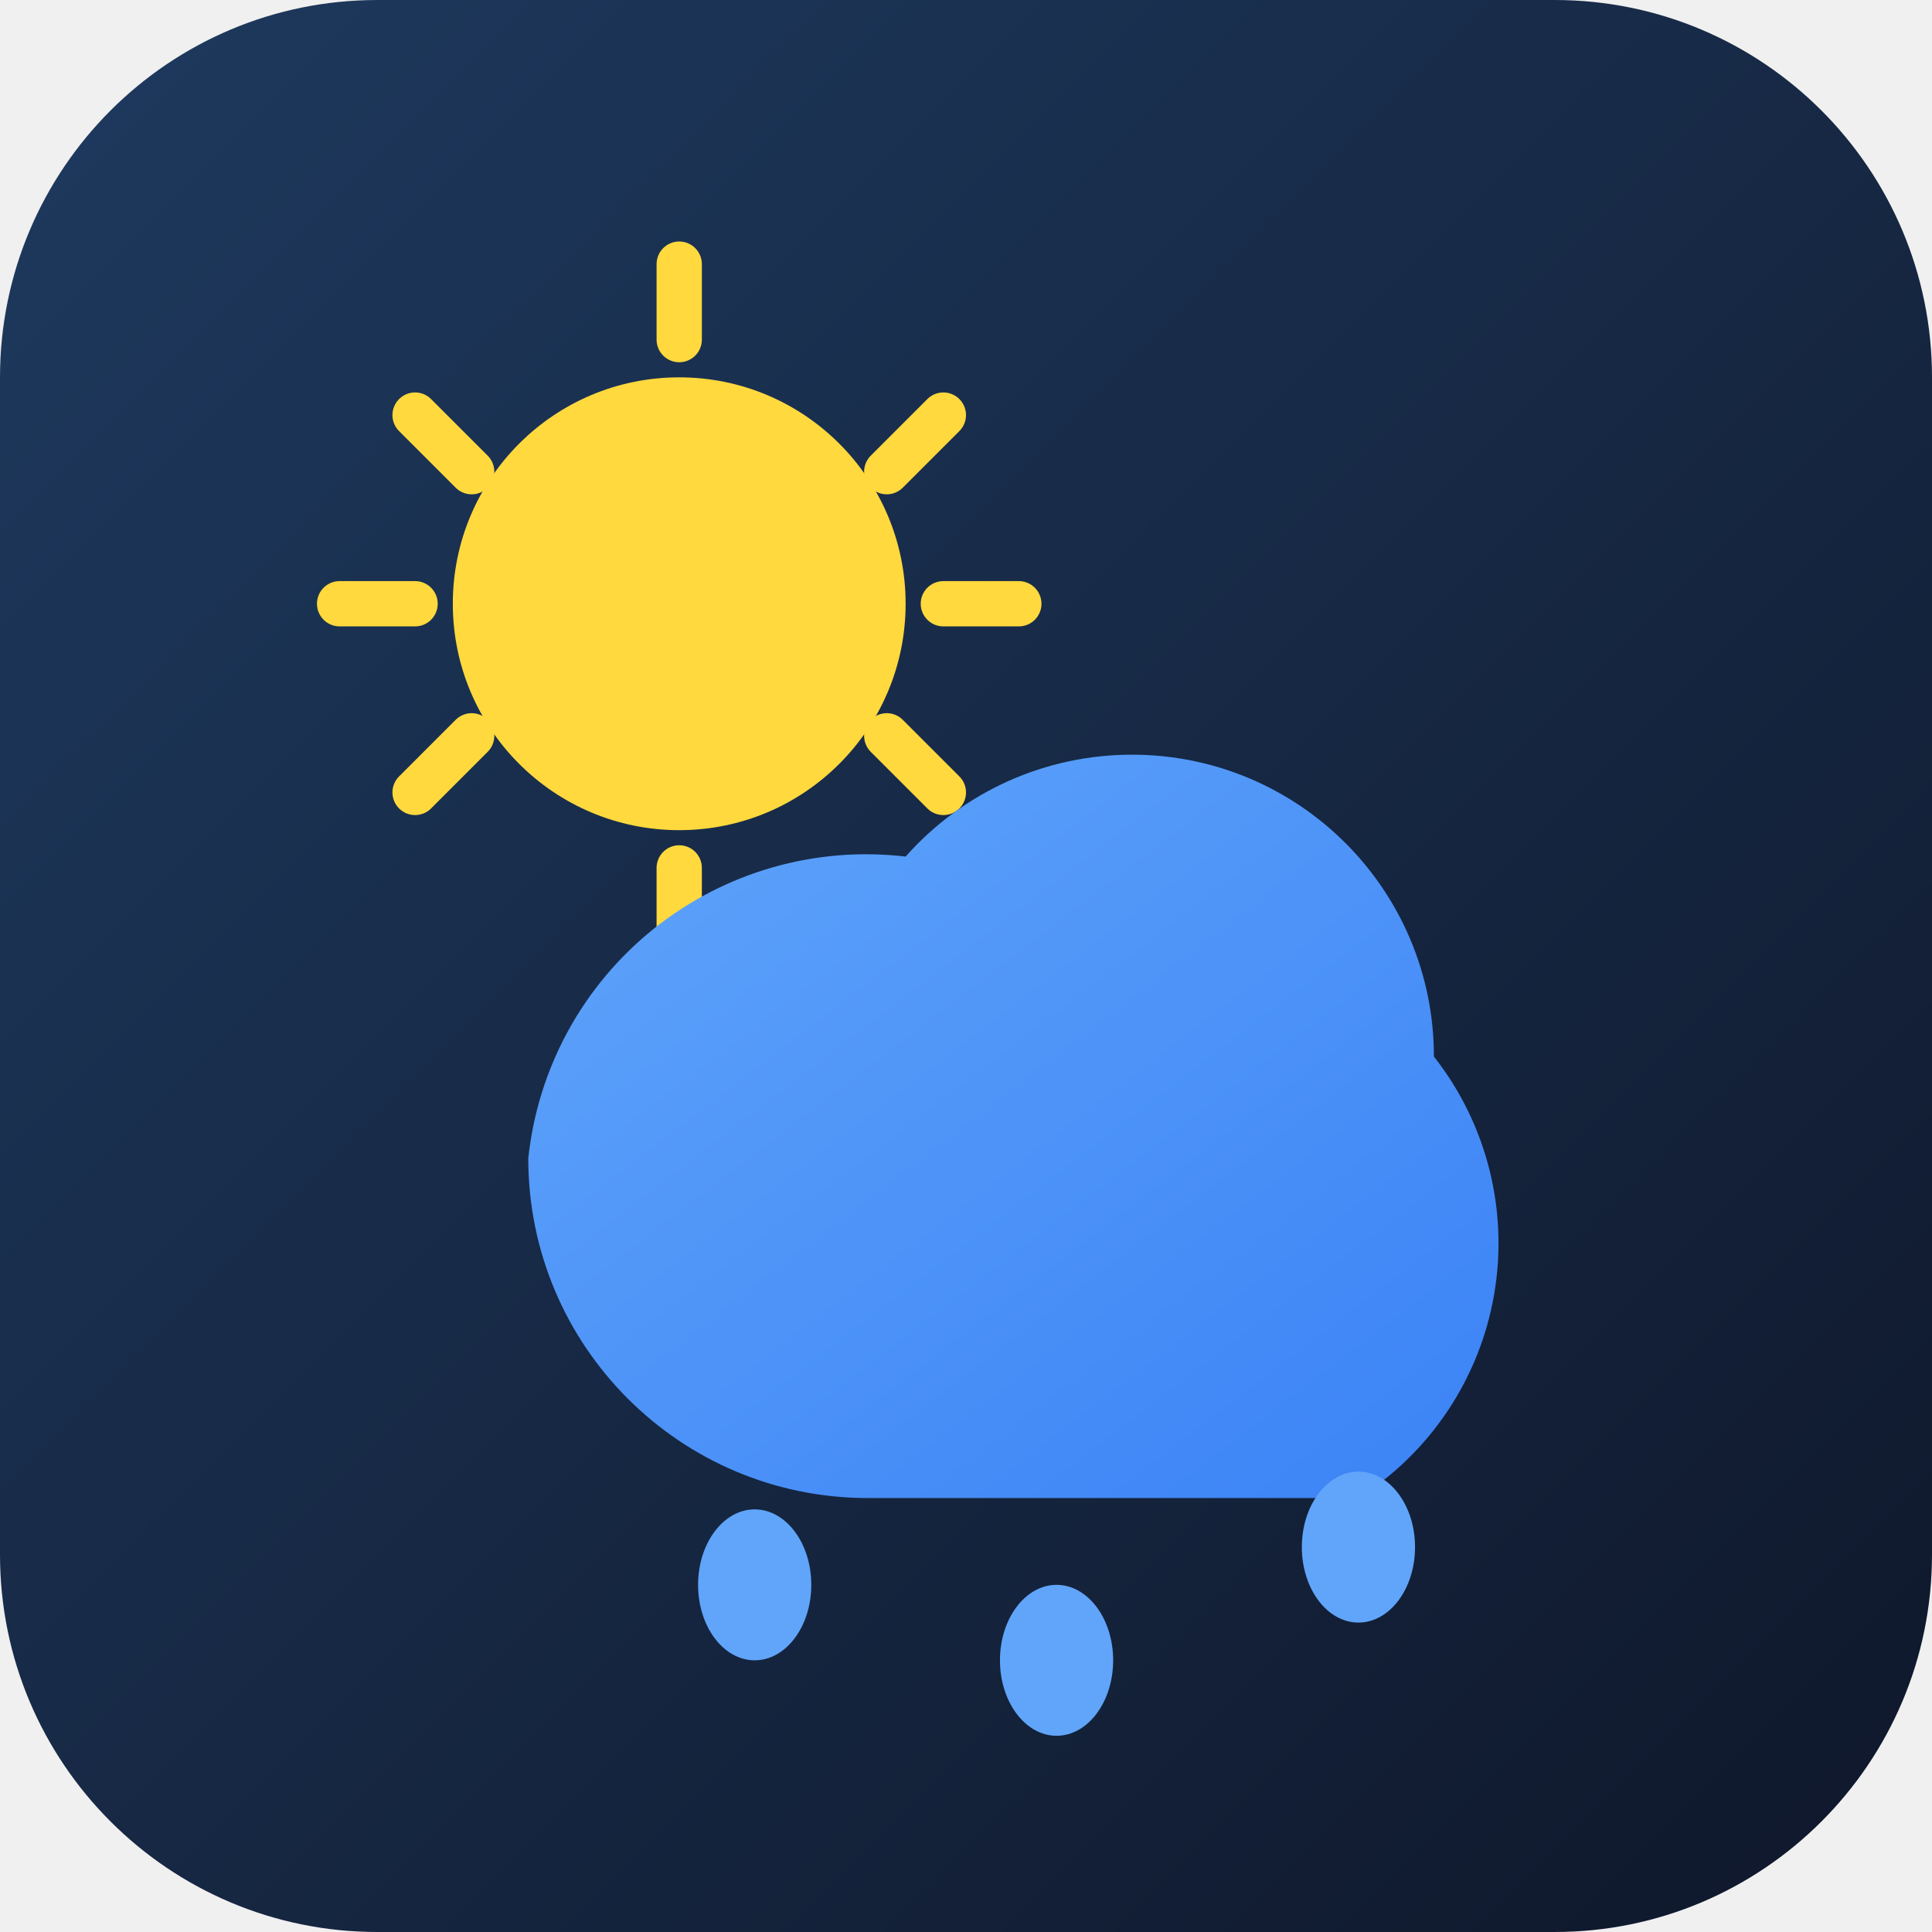
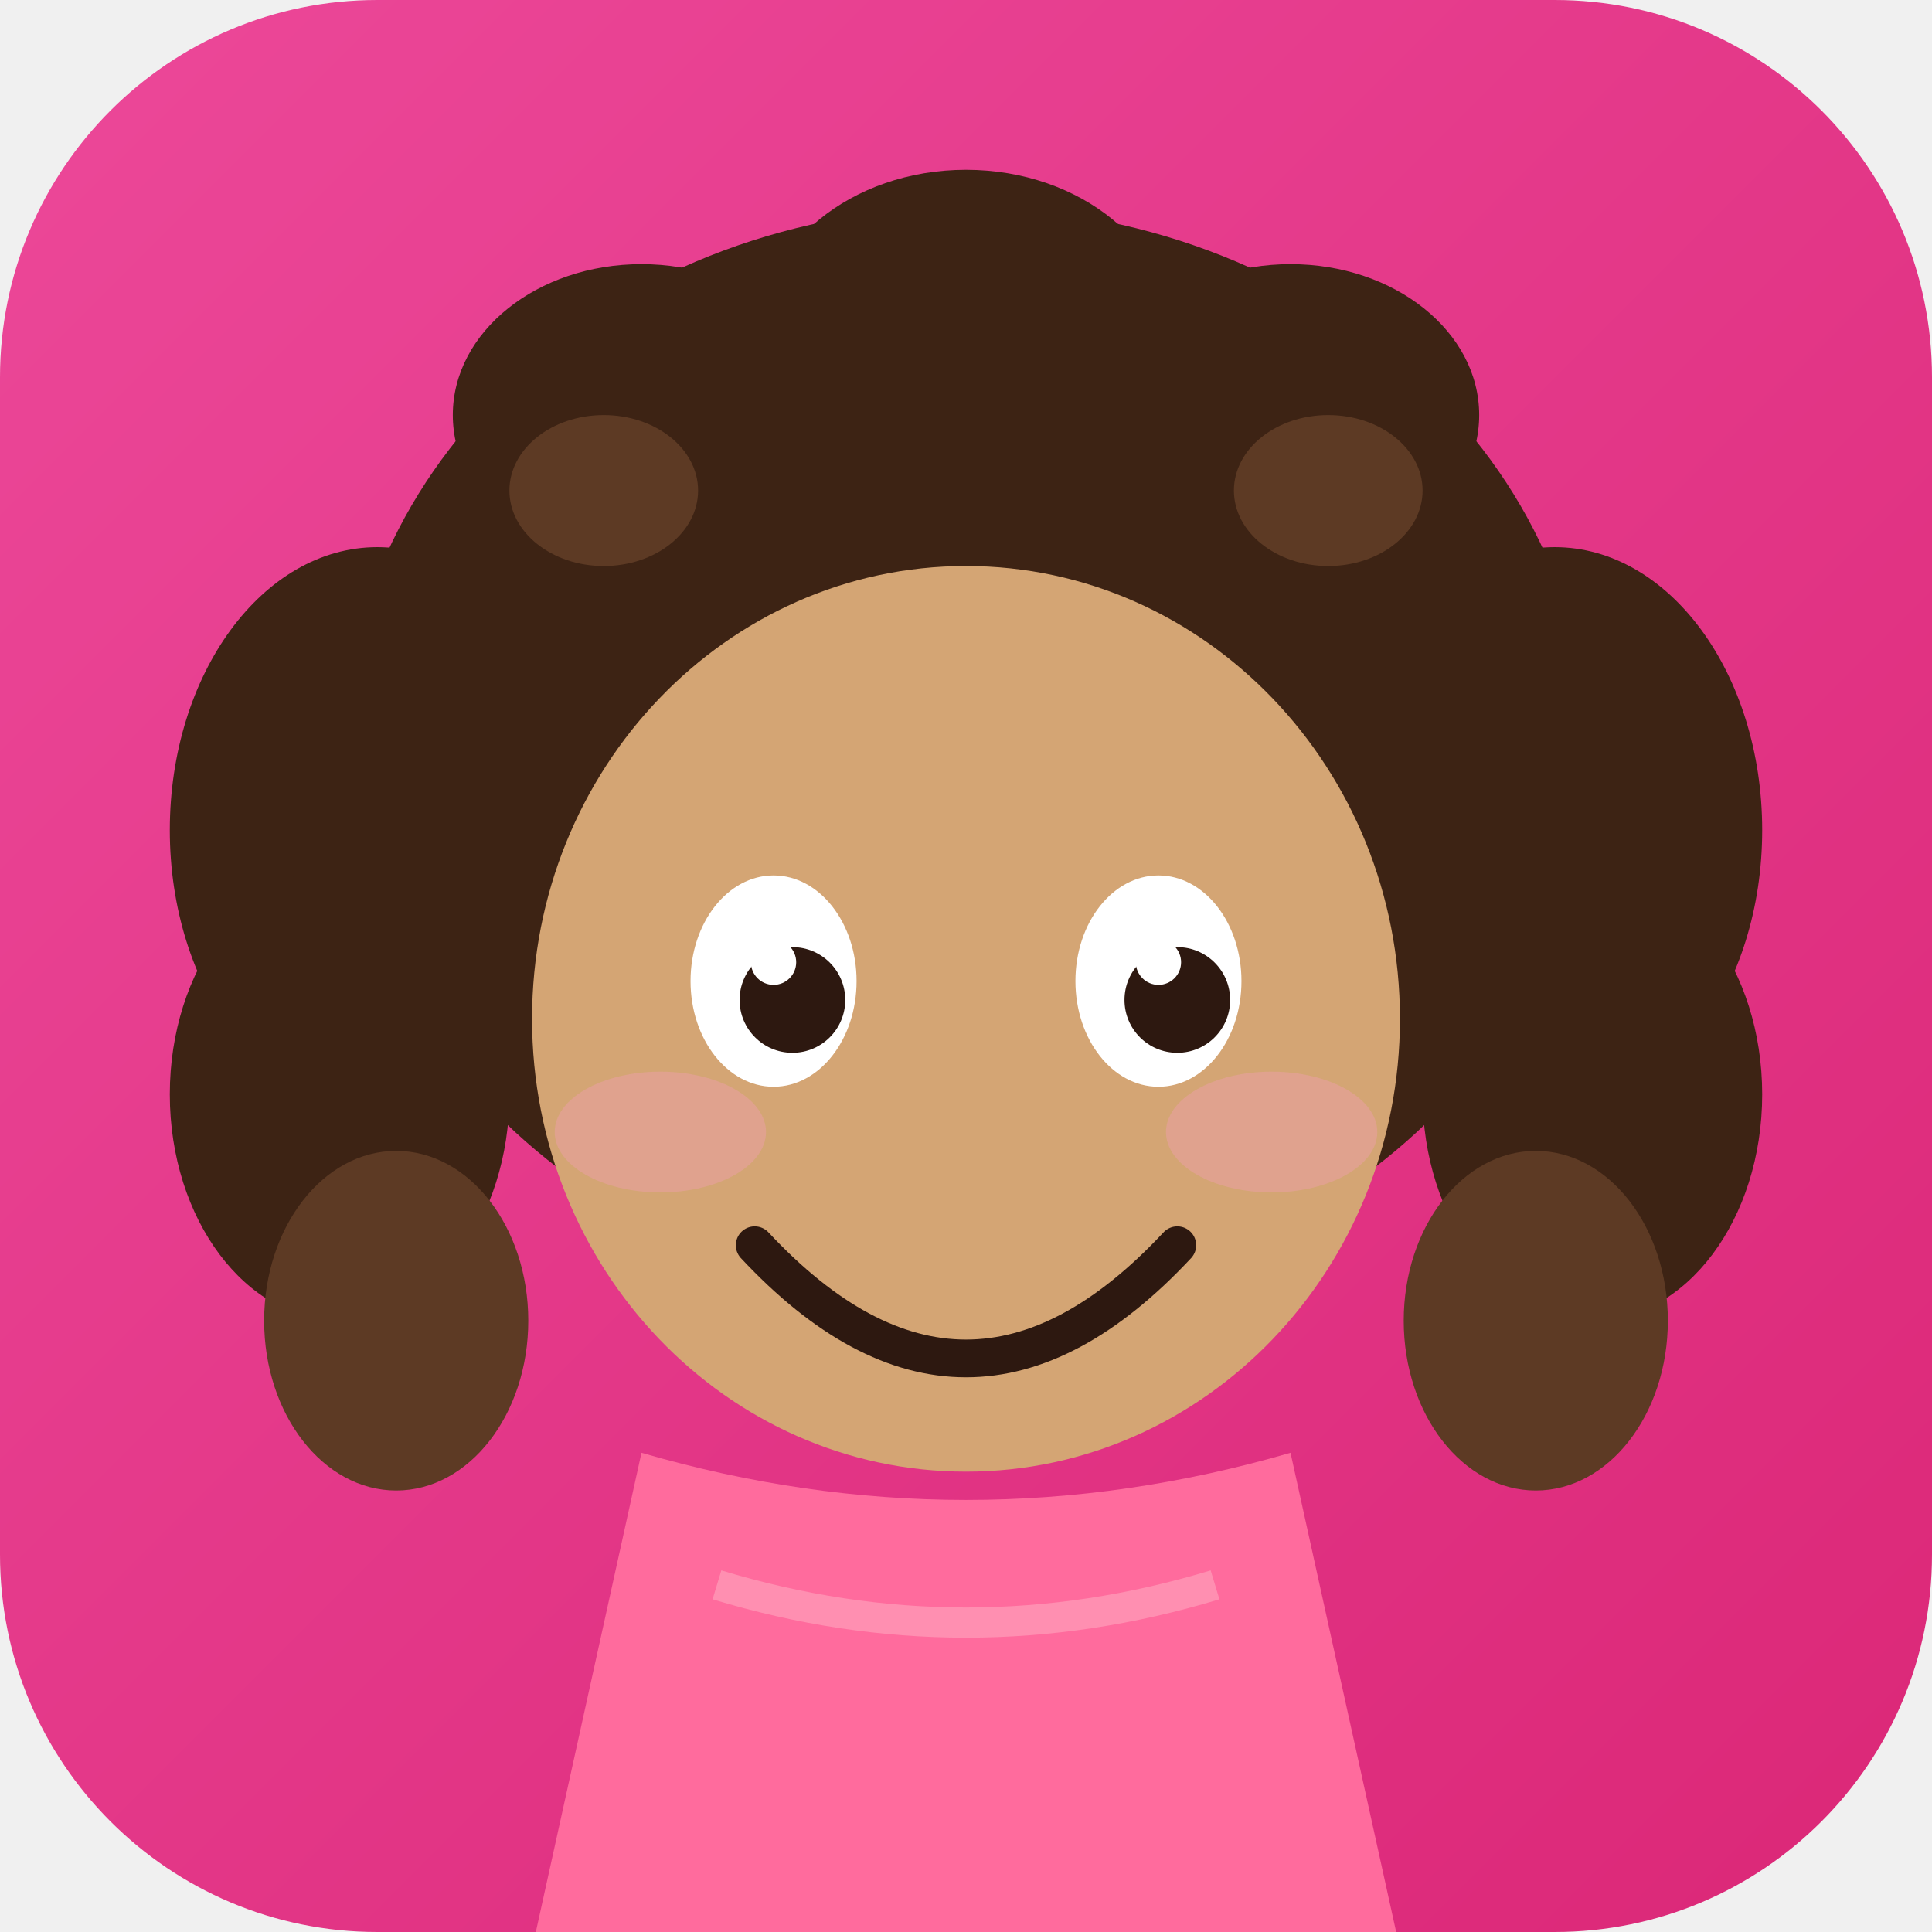
<svg xmlns="http://www.w3.org/2000/svg" width="512" height="512" viewBox="0 0 512 512">
  <defs>
    <linearGradient id="bgGrad" x1="0%" y1="0%" x2="100%" y2="100%">
-       <stop offset="0%" stop-color="#1e3a5f" />
-       <stop offset="100%" stop-color="#0f172a" />
-     </linearGradient>
-     <linearGradient id="cloudGrad" x1="0%" y1="0%" x2="100%" y2="100%">
-       <stop offset="0%" stop-color="#60A5FA" />
-       <stop offset="100%" stop-color="#3B82F6" />
+       <stop offset="0%" stop-color="#ec4899" />
+       <stop offset="100%" stop-color="#db2777" />
    </linearGradient>
  </defs>
  <rect width="512" height="512" rx="100" fill="url(#bgGrad)" />
-   <circle cx="180" cy="160" r="60" fill="#FFD93D" />
-   <g stroke="#FFD93D" stroke-width="12" stroke-linecap="round">
-     <line x1="180" y1="70" x2="180" y2="90" />
-     <line x1="180" y1="230" x2="180" y2="250" />
-     <line x1="110" y1="110" x2="125" y2="125" />
-     <line x1="235" y1="195" x2="250" y2="210" />
-     <line x1="90" y1="160" x2="110" y2="160" />
-     <line x1="250" y1="160" x2="270" y2="160" />
-     <line x1="110" y1="210" x2="125" y2="195" />
-     <line x1="235" y1="125" x2="250" y2="110" />
-   </g>
-   <path d="M380 280 a80 80 0 00-80-80 a80 80 0 00-60 27 a90 90 0 00-100 80 a90 90 0 0090 90 h130 a80 80 0 0020-117z" fill="url(#cloudGrad)" />
-   <g fill="#60A5FA">
-     <ellipse cx="200" cy="420" rx="15" ry="20" />
-     <ellipse cx="280" cy="440" rx="15" ry="20" />
-     <ellipse cx="360" cy="410" rx="15" ry="20" />
-   </g>
+   <ellipse cx="256" cy="200" rx="165" ry="145" fill="#3D2314" />
+   <ellipse cx="100" cy="220" rx="55" ry="75" fill="#3D2314" />
+   <ellipse cx="90" cy="290" rx="45" ry="60" fill="#3D2314" />
+   <ellipse cx="105" cy="350" rx="35" ry="45" fill="#5D3A24" />
+   <ellipse cx="412" cy="220" rx="55" ry="75" fill="#3D2314" />
+   <ellipse cx="422" cy="290" rx="45" ry="60" fill="#3D2314" />
+   <ellipse cx="407" cy="350" rx="35" ry="45" fill="#5D3A24" />
+   <ellipse cx="170" cy="110" rx="50" ry="40" fill="#3D2314" />
+   <ellipse cx="256" cy="90" rx="55" ry="45" fill="#3D2314" />
+   <ellipse cx="342" cy="110" rx="50" ry="40" fill="#3D2314" />
+   <ellipse cx="160" cy="130" rx="25" ry="20" fill="#5D3A24" />
+   <ellipse cx="352" cy="130" rx="25" ry="20" fill="#5D3A24" />
+   <ellipse cx="256" cy="270" rx="115" ry="120" fill="#D4A574" />
+   <ellipse cx="175" cy="300" rx="28" ry="16" fill="#E8A0A0" opacity="0.6" />
+   <ellipse cx="337" cy="300" rx="28" ry="16" fill="#E8A0A0" opacity="0.6" />
+   <ellipse cx="205" cy="260" rx="22" ry="28" fill="white" />
+   <ellipse cx="307" cy="260" rx="22" ry="28" fill="white" />
+   <circle cx="210" cy="265" r="14" fill="#2D1810" />
+   <circle cx="312" cy="265" r="14" fill="#2D1810" />
+   <circle cx="205" cy="255" r="6" fill="white" />
+   <circle cx="307" cy="255" r="6" fill="white" />
+   <path d="M 200 330 Q 256 390 312 330" stroke="#2D1810" stroke-width="10" fill="none" stroke-linecap="round" />
+   <path d="M 170 385 Q 256 410 342 385 L 370 512 L 142 512 Z" fill="#FF6B9D" />
+   <path d="M 190 420 Q 256 440 322 420" stroke="#FF8FB1" stroke-width="8" fill="none" />
</svg>
